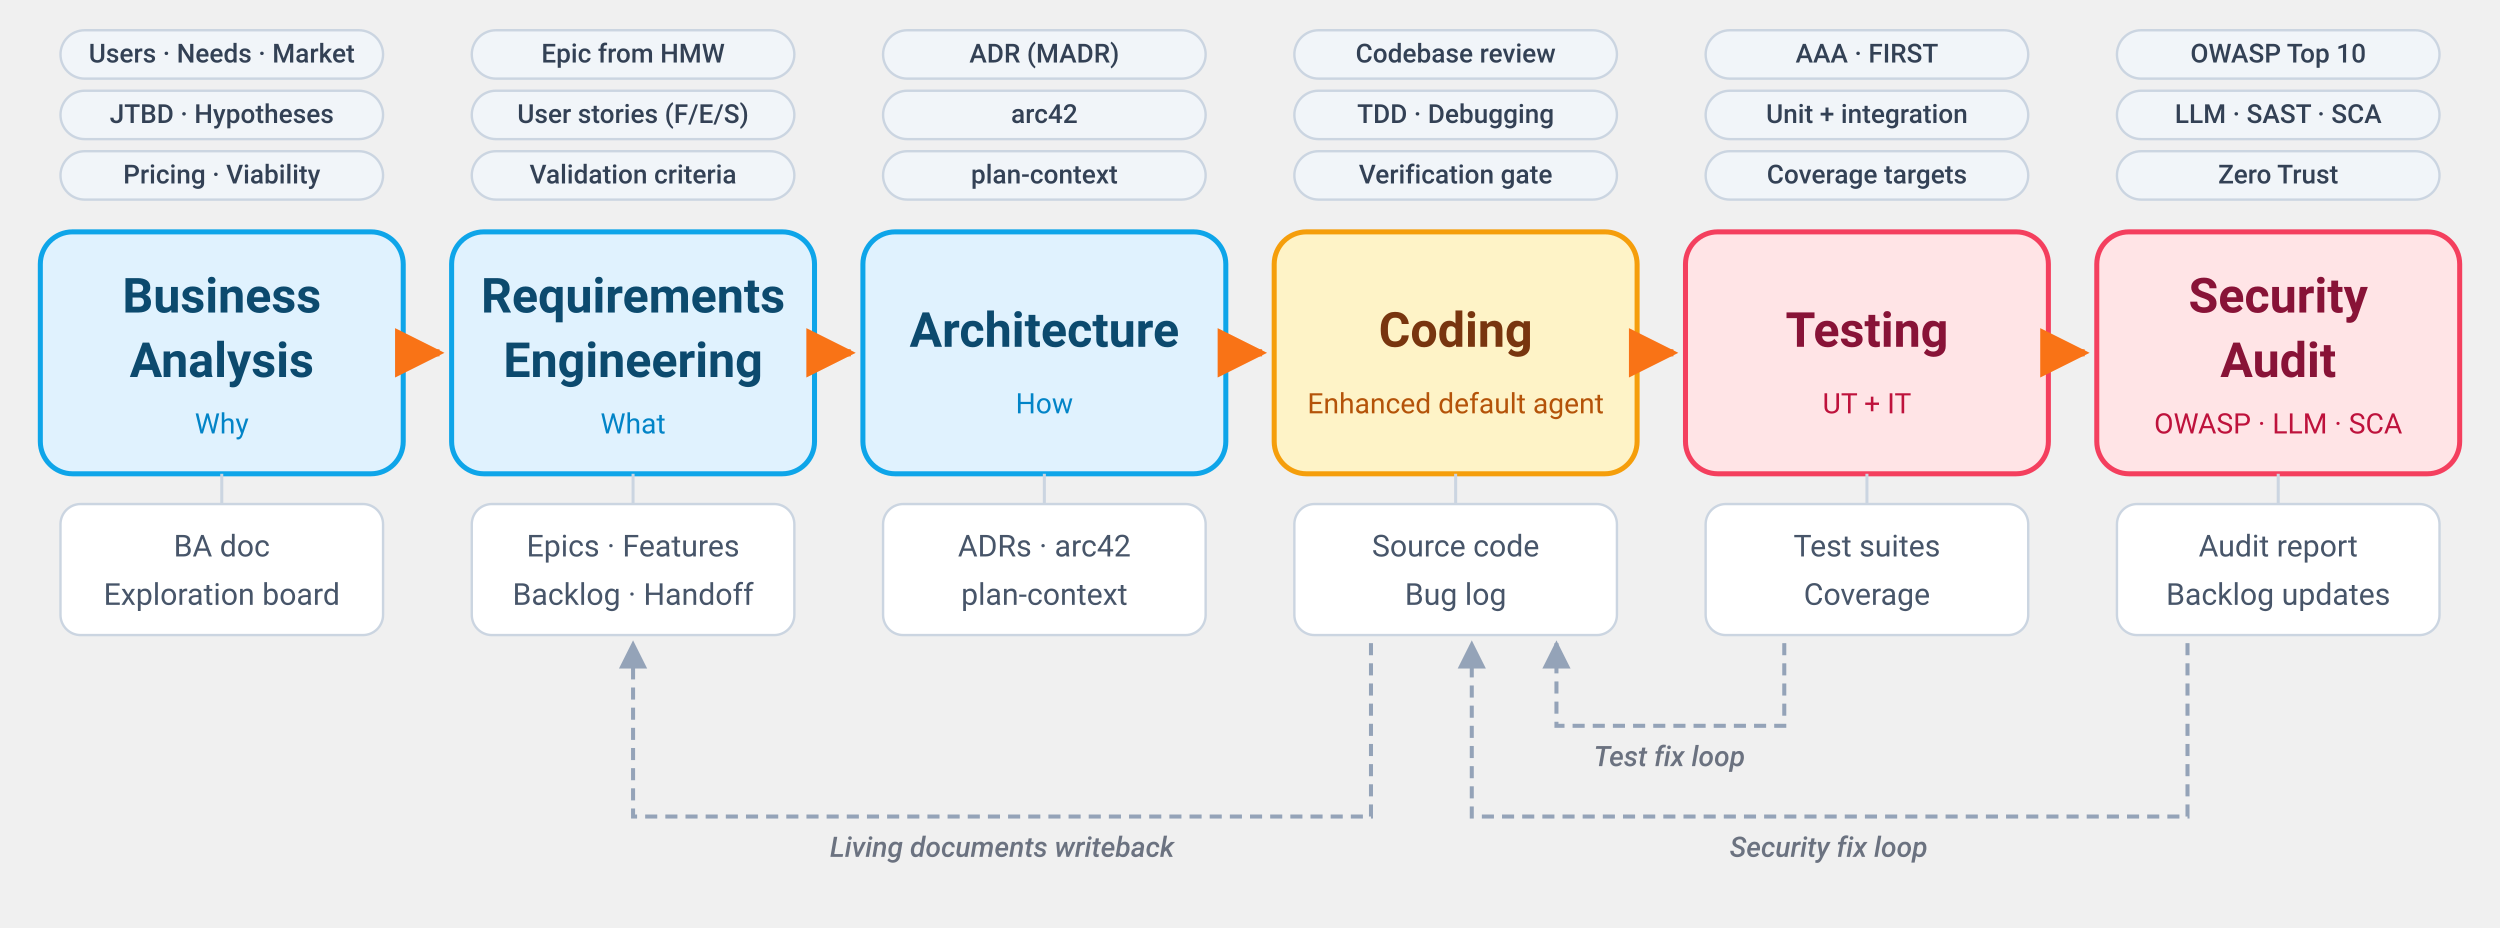
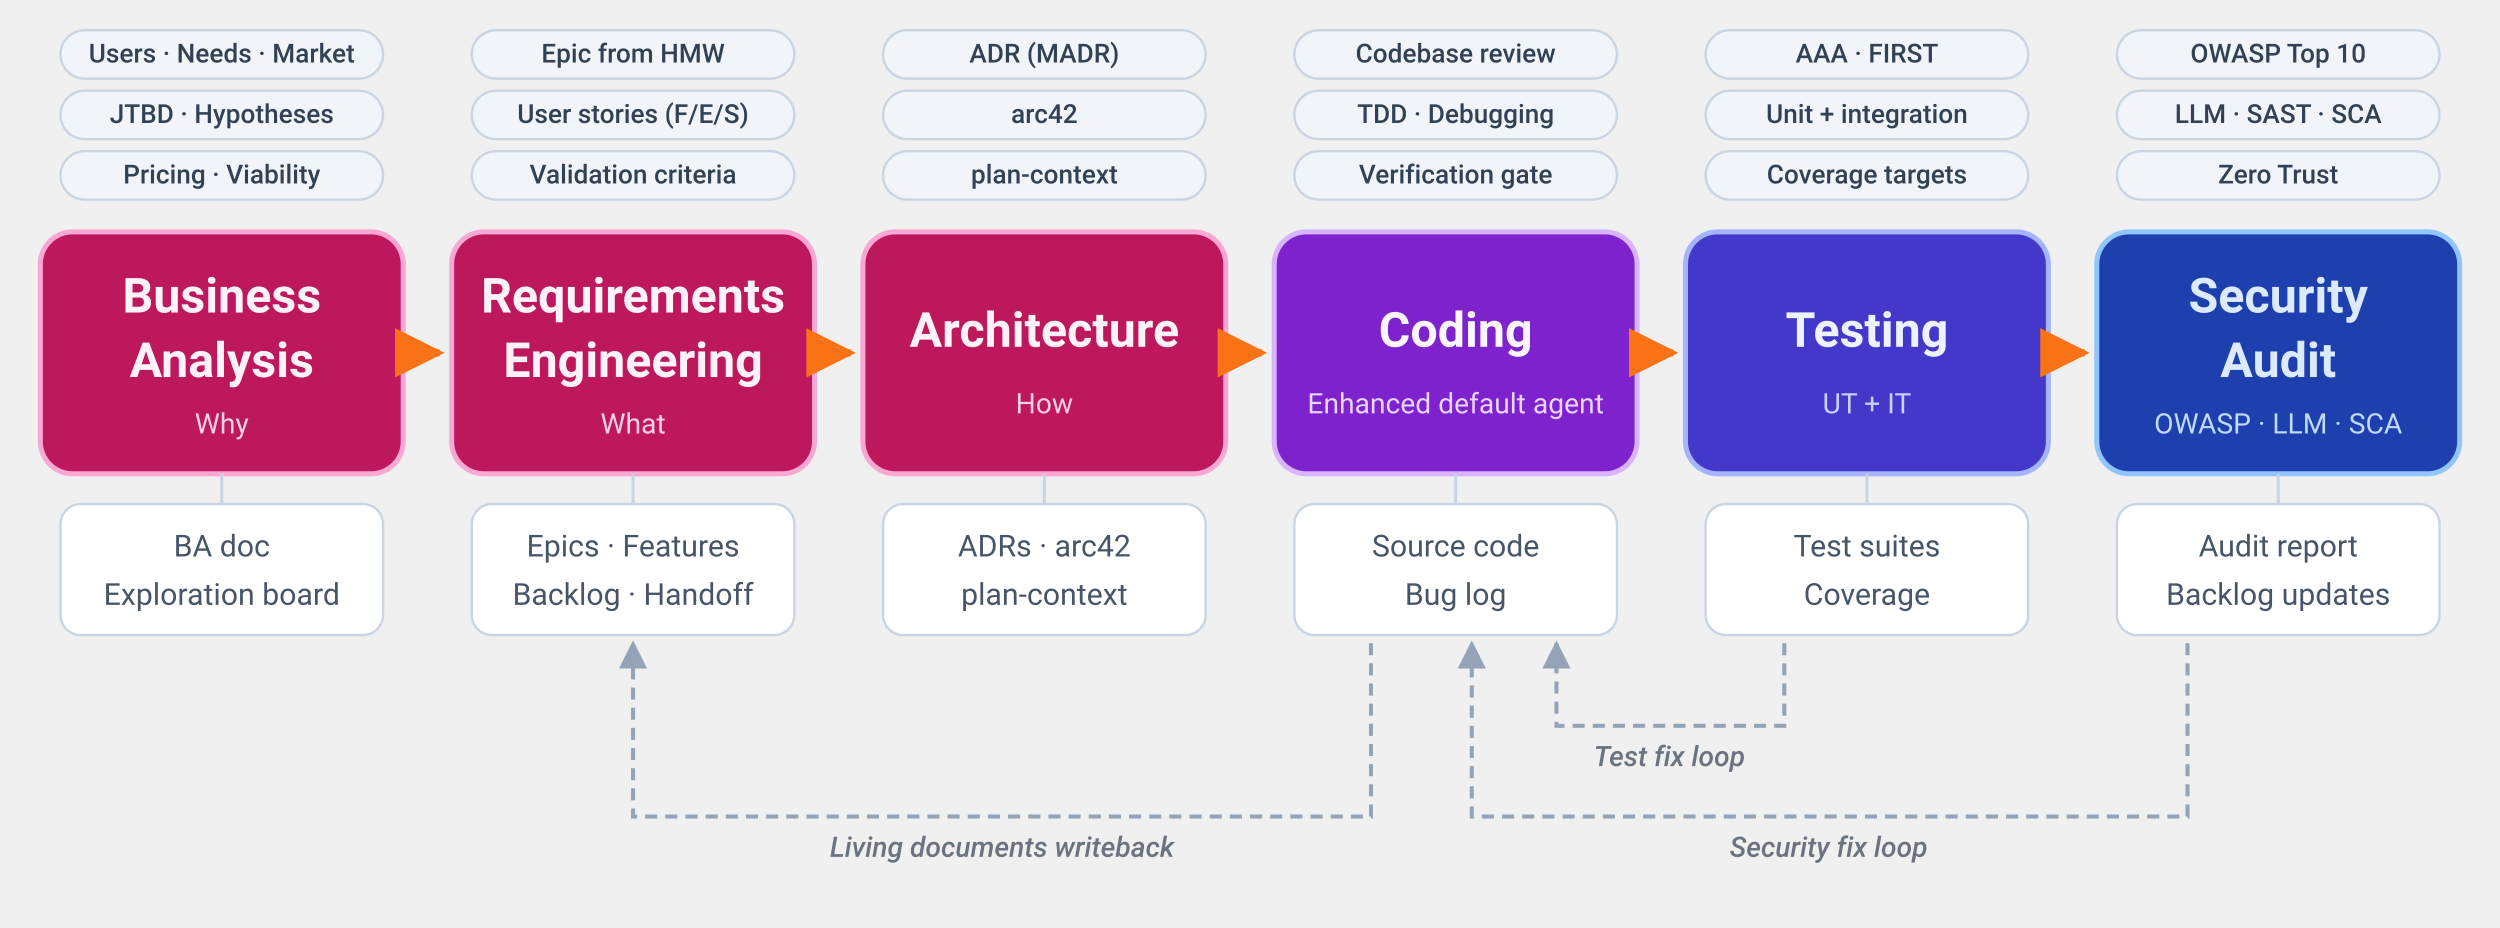
<svg xmlns="http://www.w3.org/2000/svg" viewBox="0 0 1240 460" role="img" aria-labelledby="vm-title vm-desc" font-family="-apple-system,BlinkMacSystemFont,'Segoe UI',Roboto,'Helvetica Neue',sans-serif" preserveAspectRatio="xMidYMid meet">
  <defs>
    <marker id="arrow-handoff" viewBox="0 0 10 10" refX="9" refY="5" markerWidth="7" markerHeight="7" orient="auto">
      <path d="M0 0 L10 5 L0 10 Z" fill="#f97316" />
    </marker>
    <marker id="arrow-loop" viewBox="0 0 10 10" refX="9" refY="5" markerWidth="7" markerHeight="7" orient="auto">
      <path d="M0 0 L10 5 L0 10 Z" fill="#94a3b8" />
    </marker>
  </defs>
-   <g font-size="13" font-weight="500" fill="#334155" text-anchor="middle">
-     <rect x="30" y="15" width="160" height="24" rx="12" fill="#f1f5f9" stroke="#cbd5e1" stroke-width="1.2" />
-     <text x="110" y="31">Users · Needs · Market</text>
-     <rect x="30" y="45" width="160" height="24" rx="12" fill="#f1f5f9" stroke="#cbd5e1" stroke-width="1.2" />
-     <text x="110" y="61">JTBD · Hypotheses</text>
-     <rect x="30" y="75" width="160" height="24" rx="12" fill="#f1f5f9" stroke="#cbd5e1" stroke-width="1.2" />
-     <text x="110" y="91">Pricing · Viability</text>
-     <rect x="234" y="15" width="160" height="24" rx="12" fill="#f1f5f9" stroke="#cbd5e1" stroke-width="1.2" />
-     <text x="314" y="31">Epic from HMW</text>
-     <rect x="234" y="45" width="160" height="24" rx="12" fill="#f1f5f9" stroke="#cbd5e1" stroke-width="1.2" />
-     <text x="314" y="61">User stories (F/E/S)</text>
-     <rect x="234" y="75" width="160" height="24" rx="12" fill="#f1f5f9" stroke="#cbd5e1" stroke-width="1.2" />
-     <text x="314" y="91">Validation criteria</text>
-     <rect x="438" y="15" width="160" height="24" rx="12" fill="#f1f5f9" stroke="#cbd5e1" stroke-width="1.2" />
-     <text x="518" y="31">ADR (MADR)</text>
-     <rect x="438" y="45" width="160" height="24" rx="12" fill="#f1f5f9" stroke="#cbd5e1" stroke-width="1.2" />
-     <text x="518" y="61">arc42</text>
-     <rect x="438" y="75" width="160" height="24" rx="12" fill="#f1f5f9" stroke="#cbd5e1" stroke-width="1.2" />
-     <text x="518" y="91">plan-context</text>
-     <rect x="642" y="15" width="160" height="24" rx="12" fill="#f1f5f9" stroke="#cbd5e1" stroke-width="1.2" />
-     <text x="722" y="31">Codebase review</text>
-     <rect x="642" y="45" width="160" height="24" rx="12" fill="#f1f5f9" stroke="#cbd5e1" stroke-width="1.2" />
-     <text x="722" y="61">TDD · Debugging</text>
-     <rect x="642" y="75" width="160" height="24" rx="12" fill="#f1f5f9" stroke="#cbd5e1" stroke-width="1.2" />
-     <text x="722" y="91">Verification gate</text>
-     <rect x="846" y="15" width="160" height="24" rx="12" fill="#f1f5f9" stroke="#cbd5e1" stroke-width="1.2" />
-     <text x="926" y="31">AAA · FIRST</text>
-     <rect x="846" y="45" width="160" height="24" rx="12" fill="#f1f5f9" stroke="#cbd5e1" stroke-width="1.2" />
-     <text x="926" y="61">Unit + integration</text>
-     <rect x="846" y="75" width="160" height="24" rx="12" fill="#f1f5f9" stroke="#cbd5e1" stroke-width="1.2" />
-     <text x="926" y="91">Coverage targets</text>
-     <rect x="1050" y="15" width="160" height="24" rx="12" fill="#f1f5f9" stroke="#cbd5e1" stroke-width="1.2" />
-     <text x="1130" y="31">OWASP Top 10</text>
-     <rect x="1050" y="45" width="160" height="24" rx="12" fill="#f1f5f9" stroke="#cbd5e1" stroke-width="1.2" />
-     <text x="1130" y="61">LLM · SAST · SCA</text>
-     <rect x="1050" y="75" width="160" height="24" rx="12" fill="#f1f5f9" stroke="#cbd5e1" stroke-width="1.2" />
-     <text x="1130" y="91">Zero Trust</text>
-   </g>
-   <rect x="20" y="115" width="180" height="120" rx="16" fill="#e0f2fe" stroke="#0ea5e9" stroke-width="2.5" />
-   <text x="110" y="155" text-anchor="middle" font-size="24" font-weight="700" fill="#0c4a6e">Business</text>
-   <text x="110" y="187" text-anchor="middle" font-size="24" font-weight="700" fill="#0c4a6e">Analysis</text>
-   <text x="110" y="215" text-anchor="middle" font-size="14" fill="#0284c7">Why</text>
-   <rect x="224" y="115" width="180" height="120" rx="16" fill="#e0f2fe" stroke="#0ea5e9" stroke-width="2.5" />
-   <text x="314" y="155" text-anchor="middle" font-size="24" font-weight="700" fill="#0c4a6e">Requirements</text>
-   <text x="314" y="187" text-anchor="middle" font-size="24" font-weight="700" fill="#0c4a6e">Engineering</text>
-   <text x="314" y="215" text-anchor="middle" font-size="14" fill="#0284c7">What</text>
-   <rect x="428" y="115" width="180" height="120" rx="16" fill="#e0f2fe" stroke="#0ea5e9" stroke-width="2.5" />
-   <text x="518" y="172" text-anchor="middle" font-size="24" font-weight="700" fill="#0c4a6e">Architecture</text>
-   <text x="518" y="205" text-anchor="middle" font-size="14" fill="#0284c7">How</text>
-   <rect x="632" y="115" width="180" height="120" rx="16" fill="#fef3c7" stroke="#f59e0b" stroke-width="2.5" />
-   <text x="722" y="172" text-anchor="middle" font-size="24" font-weight="700" fill="#78350f">Coding</text>
-   <text x="722" y="205" text-anchor="middle" font-size="14" fill="#b45309">Enhanced default agent</text>
-   <rect x="836" y="115" width="180" height="120" rx="16" fill="#ffe4e6" stroke="#f43f5e" stroke-width="2.5" />
-   <text x="926" y="172" text-anchor="middle" font-size="24" font-weight="700" fill="#881337">Testing</text>
-   <text x="926" y="205" text-anchor="middle" font-size="14" fill="#be123c">UT + IT</text>
-   <rect x="1040" y="115" width="180" height="120" rx="16" fill="#ffe4e6" stroke="#f43f5e" stroke-width="2.5" />
-   <text x="1130" y="155" text-anchor="middle" font-size="24" font-weight="700" fill="#881337">Security</text>
-   <text x="1130" y="187" text-anchor="middle" font-size="24" font-weight="700" fill="#881337">Audit</text>
-   <text x="1130" y="215" text-anchor="middle" font-size="14" fill="#be123c">OWASP · LLM · SCA</text>
+   <rect x="30" y="15" width="160" height="24" rx="12" fill="#f1f5f9" stroke="#cbd5e1" stroke-width="1.2" />
+   <text x="110" y="31" text-anchor="middle" font-size="13" font-weight="500" fill="#334155">Users · Needs · Market</text>
+   <rect x="30" y="45" width="160" height="24" rx="12" fill="#f1f5f9" stroke="#cbd5e1" stroke-width="1.2" />
+   <text x="110" y="61" text-anchor="middle" font-size="13" font-weight="500" fill="#334155">JTBD · Hypotheses</text>
+   <rect x="30" y="75" width="160" height="24" rx="12" fill="#f1f5f9" stroke="#cbd5e1" stroke-width="1.2" />
+   <text x="110" y="91" text-anchor="middle" font-size="13" font-weight="500" fill="#334155">Pricing · Viability</text>
+   <rect x="20" y="115" width="180" height="120" rx="16" fill="#be185d" stroke="#f9a8d4" stroke-width="2.5" />
+   <text x="110" y="155" text-anchor="middle" font-size="24" font-weight="700" fill="#fdf2f8">Business</text>
+   <text x="110" y="187" text-anchor="middle" font-size="24" font-weight="700" fill="#fdf2f8">Analysis</text>
+   <text x="110" y="215" text-anchor="middle" font-size="14" fill="#fbcfe8">Why</text>
+   <rect x="30" y="250" width="160" height="65" rx="10" fill="#ffffff" stroke="#cbd5e1" stroke-width="1.2" />
+   <text x="110" y="276" text-anchor="middle" font-size="15" fill="#475569">BA doc</text>
+   <text x="110" y="300" text-anchor="middle" font-size="15" fill="#475569">Exploration board</text>
+   <rect x="234" y="15" width="160" height="24" rx="12" fill="#f1f5f9" stroke="#cbd5e1" stroke-width="1.2" />
+   <text x="314" y="31" text-anchor="middle" font-size="13" font-weight="500" fill="#334155">Epic from HMW</text>
+   <rect x="234" y="45" width="160" height="24" rx="12" fill="#f1f5f9" stroke="#cbd5e1" stroke-width="1.2" />
+   <text x="314" y="61" text-anchor="middle" font-size="13" font-weight="500" fill="#334155">User stories (F/E/S)</text>
+   <rect x="234" y="75" width="160" height="24" rx="12" fill="#f1f5f9" stroke="#cbd5e1" stroke-width="1.2" />
+   <text x="314" y="91" text-anchor="middle" font-size="13" font-weight="500" fill="#334155">Validation criteria</text>
+   <rect x="224" y="115" width="180" height="120" rx="16" fill="#be185d" stroke="#f9a8d4" stroke-width="2.5" />
+   <text x="314" y="155" text-anchor="middle" font-size="24" font-weight="700" fill="#fdf2f8">Requirements</text>
+   <text x="314" y="187" text-anchor="middle" font-size="24" font-weight="700" fill="#fdf2f8">Engineering</text>
+   <text x="314" y="215" text-anchor="middle" font-size="14" fill="#fbcfe8">What</text>
+   <rect x="234" y="250" width="160" height="65" rx="10" fill="#ffffff" stroke="#cbd5e1" stroke-width="1.2" />
+   <text x="314" y="276" text-anchor="middle" font-size="15" fill="#475569">Epics · Features</text>
+   <text x="314" y="300" text-anchor="middle" font-size="15" fill="#475569">Backlog · Handoff</text>
+   <rect x="438" y="15" width="160" height="24" rx="12" fill="#f1f5f9" stroke="#cbd5e1" stroke-width="1.2" />
+   <text x="518" y="31" text-anchor="middle" font-size="13" font-weight="500" fill="#334155">ADR (MADR)</text>
+   <rect x="438" y="45" width="160" height="24" rx="12" fill="#f1f5f9" stroke="#cbd5e1" stroke-width="1.2" />
+   <text x="518" y="61" text-anchor="middle" font-size="13" font-weight="500" fill="#334155">arc42</text>
+   <rect x="438" y="75" width="160" height="24" rx="12" fill="#f1f5f9" stroke="#cbd5e1" stroke-width="1.2" />
+   <text x="518" y="91" text-anchor="middle" font-size="13" font-weight="500" fill="#334155">plan-context</text>
+   <rect x="428" y="115" width="180" height="120" rx="16" fill="#be185d" stroke="#f9a8d4" stroke-width="2.5" />
+   <text x="518" y="172" text-anchor="middle" font-size="24" font-weight="700" fill="#fdf2f8">Architecture</text>
+   <text x="518" y="205" text-anchor="middle" font-size="14" fill="#fbcfe8">How</text>
+   <rect x="438" y="250" width="160" height="65" rx="10" fill="#ffffff" stroke="#cbd5e1" stroke-width="1.2" />
+   <text x="518" y="276" text-anchor="middle" font-size="15" fill="#475569">ADRs · arc42</text>
+   <text x="518" y="300" text-anchor="middle" font-size="15" fill="#475569">plan-context</text>
+   <rect x="642" y="15" width="160" height="24" rx="12" fill="#f1f5f9" stroke="#cbd5e1" stroke-width="1.2" />
+   <text x="722" y="31" text-anchor="middle" font-size="13" font-weight="500" fill="#334155">Codebase review</text>
+   <rect x="642" y="45" width="160" height="24" rx="12" fill="#f1f5f9" stroke="#cbd5e1" stroke-width="1.2" />
+   <text x="722" y="61" text-anchor="middle" font-size="13" font-weight="500" fill="#334155">TDD · Debugging</text>
+   <rect x="642" y="75" width="160" height="24" rx="12" fill="#f1f5f9" stroke="#cbd5e1" stroke-width="1.2" />
+   <text x="722" y="91" text-anchor="middle" font-size="13" font-weight="500" fill="#334155">Verification gate</text>
+   <rect x="632" y="115" width="180" height="120" rx="16" fill="#7e22ce" stroke="#d8b4fe" stroke-width="2.5" />
+   <text x="722" y="172" text-anchor="middle" font-size="24" font-weight="700" fill="#faf5ff">Coding</text>
+   <text x="722" y="205" text-anchor="middle" font-size="14" fill="#e9d5ff">Enhanced default agent</text>
+   <rect x="642" y="250" width="160" height="65" rx="10" fill="#ffffff" stroke="#cbd5e1" stroke-width="1.2" />
+   <text x="722" y="276" text-anchor="middle" font-size="15" fill="#475569">Source code</text>
+   <text x="722" y="300" text-anchor="middle" font-size="15" fill="#475569">Bug log</text>
+   <rect x="846" y="15" width="160" height="24" rx="12" fill="#f1f5f9" stroke="#cbd5e1" stroke-width="1.2" />
+   <text x="926" y="31" text-anchor="middle" font-size="13" font-weight="500" fill="#334155">AAA · FIRST</text>
+   <rect x="846" y="45" width="160" height="24" rx="12" fill="#f1f5f9" stroke="#cbd5e1" stroke-width="1.2" />
+   <text x="926" y="61" text-anchor="middle" font-size="13" font-weight="500" fill="#334155">Unit + integration</text>
+   <rect x="846" y="75" width="160" height="24" rx="12" fill="#f1f5f9" stroke="#cbd5e1" stroke-width="1.2" />
+   <text x="926" y="91" text-anchor="middle" font-size="13" font-weight="500" fill="#334155">Coverage targets</text>
+   <rect x="836" y="115" width="180" height="120" rx="16" fill="#4338ca" stroke="#a5b4fc" stroke-width="2.5" />
+   <text x="926" y="172" text-anchor="middle" font-size="24" font-weight="700" fill="#eef2ff">Testing</text>
+   <text x="926" y="205" text-anchor="middle" font-size="14" fill="#c7d2fe">UT + IT</text>
+   <rect x="846" y="250" width="160" height="65" rx="10" fill="#ffffff" stroke="#cbd5e1" stroke-width="1.2" />
+   <text x="926" y="276" text-anchor="middle" font-size="15" fill="#475569">Test suites</text>
+   <text x="926" y="300" text-anchor="middle" font-size="15" fill="#475569">Coverage</text>
+   <rect x="1050" y="15" width="160" height="24" rx="12" fill="#f1f5f9" stroke="#cbd5e1" stroke-width="1.2" />
+   <text x="1130" y="31" text-anchor="middle" font-size="13" font-weight="500" fill="#334155">OWASP Top 10</text>
+   <rect x="1050" y="45" width="160" height="24" rx="12" fill="#f1f5f9" stroke="#cbd5e1" stroke-width="1.2" />
+   <text x="1130" y="61" text-anchor="middle" font-size="13" font-weight="500" fill="#334155">LLM · SAST · SCA</text>
+   <rect x="1050" y="75" width="160" height="24" rx="12" fill="#f1f5f9" stroke="#cbd5e1" stroke-width="1.2" />
+   <text x="1130" y="91" text-anchor="middle" font-size="13" font-weight="500" fill="#334155">Zero Trust</text>
+   <rect x="1040" y="115" width="180" height="120" rx="16" fill="#1e40af" stroke="#93c5fd" stroke-width="2.5" />
+   <text x="1130" y="155" text-anchor="middle" font-size="24" font-weight="700" fill="#dbeafe">Security</text>
+   <text x="1130" y="187" text-anchor="middle" font-size="24" font-weight="700" fill="#dbeafe">Audit</text>
+   <text x="1130" y="215" text-anchor="middle" font-size="14" fill="#bfdbfe">OWASP · LLM · SCA</text>
+   <rect x="1050" y="250" width="160" height="65" rx="10" fill="#ffffff" stroke="#cbd5e1" stroke-width="1.2" />
+   <text x="1130" y="276" text-anchor="middle" font-size="15" fill="#475569">Audit report</text>
+   <text x="1130" y="300" text-anchor="middle" font-size="15" fill="#475569">Backlog updates</text>
  <line x1="206" y1="175" x2="218" y2="175" stroke="#f97316" stroke-width="3.5" marker-end="url(#arrow-handoff)" />
  <line x1="410" y1="175" x2="422" y2="175" stroke="#f97316" stroke-width="3.5" marker-end="url(#arrow-handoff)" />
  <line x1="614" y1="175" x2="626" y2="175" stroke="#f97316" stroke-width="3.5" marker-end="url(#arrow-handoff)" />
  <line x1="818" y1="175" x2="830" y2="175" stroke="#f97316" stroke-width="3.5" marker-end="url(#arrow-handoff)" />
  <line x1="1022" y1="175" x2="1034" y2="175" stroke="#f97316" stroke-width="3.5" marker-end="url(#arrow-handoff)" />
  <line x1="110" y1="235" x2="110" y2="250" stroke="#cbd5e1" stroke-width="1.5" />
  <line x1="314" y1="235" x2="314" y2="250" stroke="#cbd5e1" stroke-width="1.5" />
  <line x1="518" y1="235" x2="518" y2="250" stroke="#cbd5e1" stroke-width="1.5" />
  <line x1="722" y1="235" x2="722" y2="250" stroke="#cbd5e1" stroke-width="1.5" />
  <line x1="926" y1="235" x2="926" y2="250" stroke="#cbd5e1" stroke-width="1.5" />
  <line x1="1130" y1="235" x2="1130" y2="250" stroke="#cbd5e1" stroke-width="1.5" />
-   <g font-size="15" fill="#475569" text-anchor="middle">
-     <rect x="30" y="250" width="160" height="65" rx="10" fill="#ffffff" stroke="#cbd5e1" stroke-width="1.2" />
-     <text x="110" y="276">BA doc</text>
-     <text x="110" y="300">Exploration board</text>
-     <rect x="234" y="250" width="160" height="65" rx="10" fill="#ffffff" stroke="#cbd5e1" stroke-width="1.2" />
-     <text x="314" y="276">Epics · Features</text>
-     <text x="314" y="300">Backlog · Handoff</text>
-     <rect x="438" y="250" width="160" height="65" rx="10" fill="#ffffff" stroke="#cbd5e1" stroke-width="1.2" />
-     <text x="518" y="276">ADRs · arc42</text>
-     <text x="518" y="300">plan-context</text>
-     <rect x="642" y="250" width="160" height="65" rx="10" fill="#ffffff" stroke="#cbd5e1" stroke-width="1.2" />
-     <text x="722" y="276">Source code</text>
-     <text x="722" y="300">Bug log</text>
-     <rect x="846" y="250" width="160" height="65" rx="10" fill="#ffffff" stroke="#cbd5e1" stroke-width="1.2" />
-     <text x="926" y="276">Test suites</text>
-     <text x="926" y="300">Coverage</text>
-     <rect x="1050" y="250" width="160" height="65" rx="10" fill="#ffffff" stroke="#cbd5e1" stroke-width="1.2" />
-     <text x="1130" y="276">Audit report</text>
-     <text x="1130" y="300">Backlog updates</text>
-   </g>
  <path d="M 885 319 L 885 360 L 772 360 L 772 319" stroke="#94a3b8" stroke-width="2" stroke-dasharray="6 4" fill="none" marker-end="url(#arrow-loop)" />
  <text x="828" y="380" text-anchor="middle" font-size="14" font-style="italic" font-weight="500" fill="#6b7280">Test fix loop</text>
  <path d="M 1085 319 L 1085 405 L 730 405 L 730 319" stroke="#94a3b8" stroke-width="2" stroke-dasharray="6 4" fill="none" marker-end="url(#arrow-loop)" />
  <text x="907" y="425" text-anchor="middle" font-size="14" font-style="italic" font-weight="500" fill="#6b7280">Security fix loop</text>
  <path d="M 680 319 L 680 405 L 314 405 L 314 319" stroke="#94a3b8" stroke-width="2" stroke-dasharray="6 4" fill="none" marker-end="url(#arrow-loop)" />
  <text x="497" y="425" text-anchor="middle" font-size="14" font-style="italic" font-weight="500" fill="#6b7280">Living documents writeback</text>
</svg>
